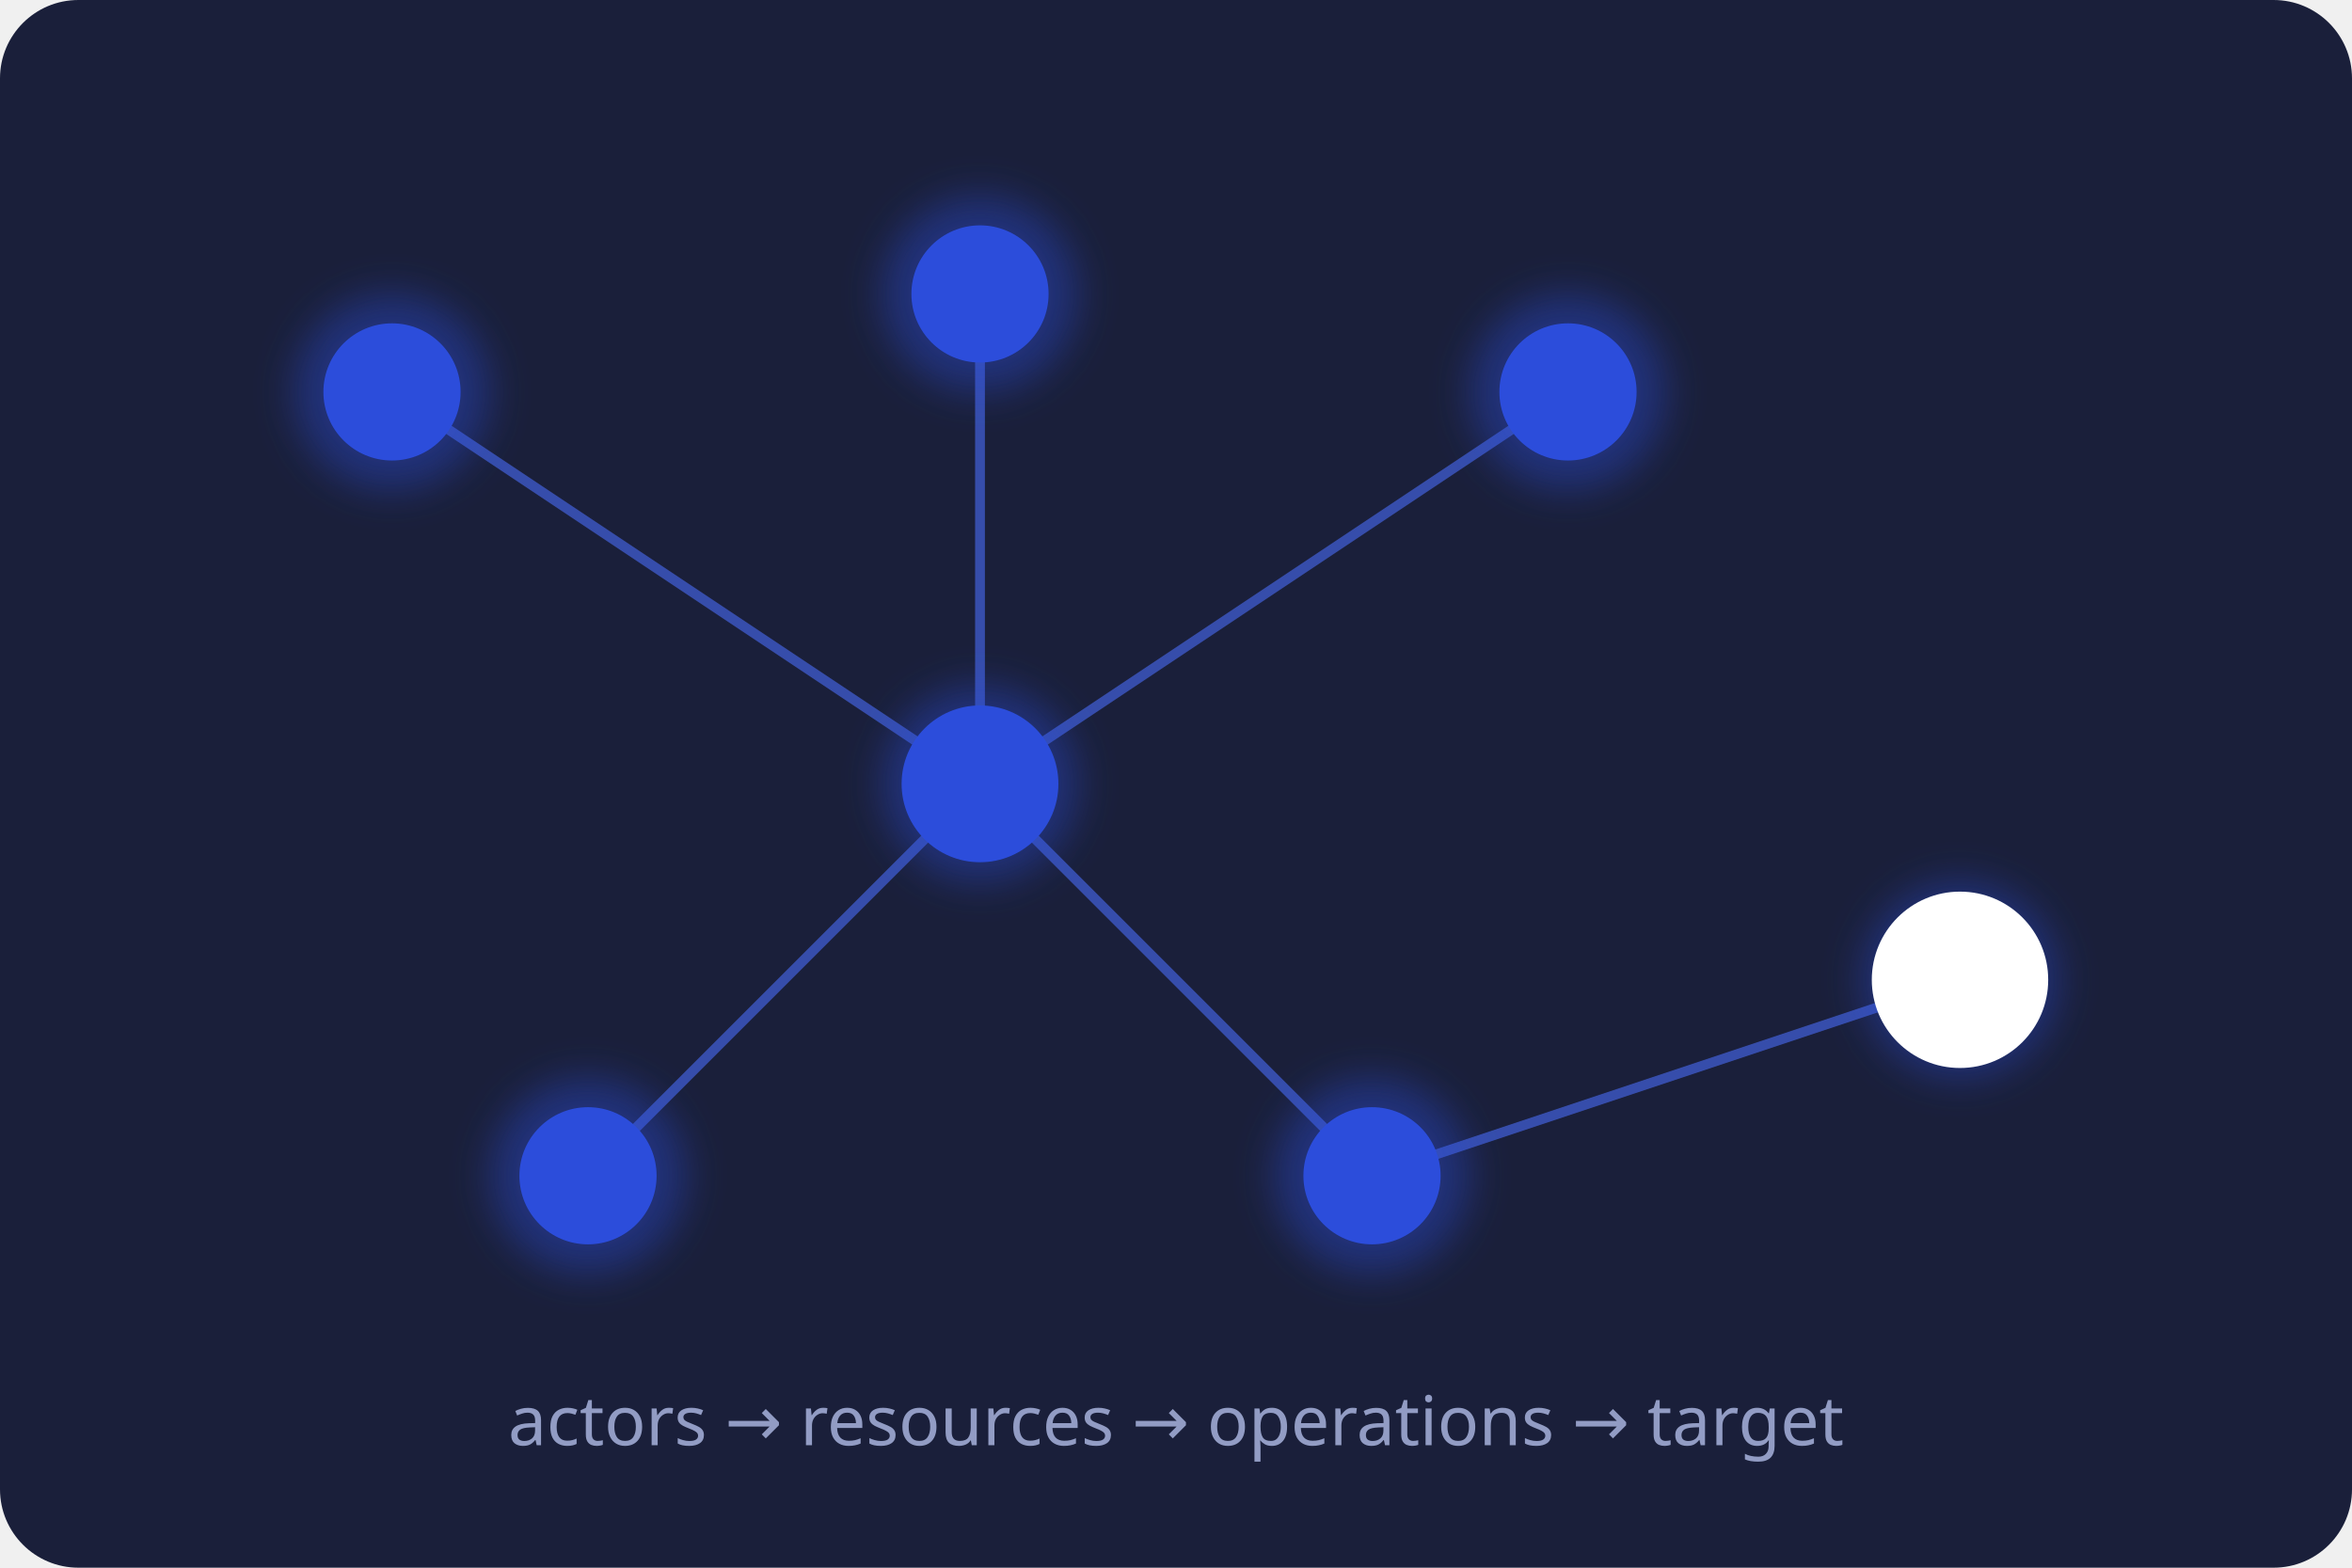
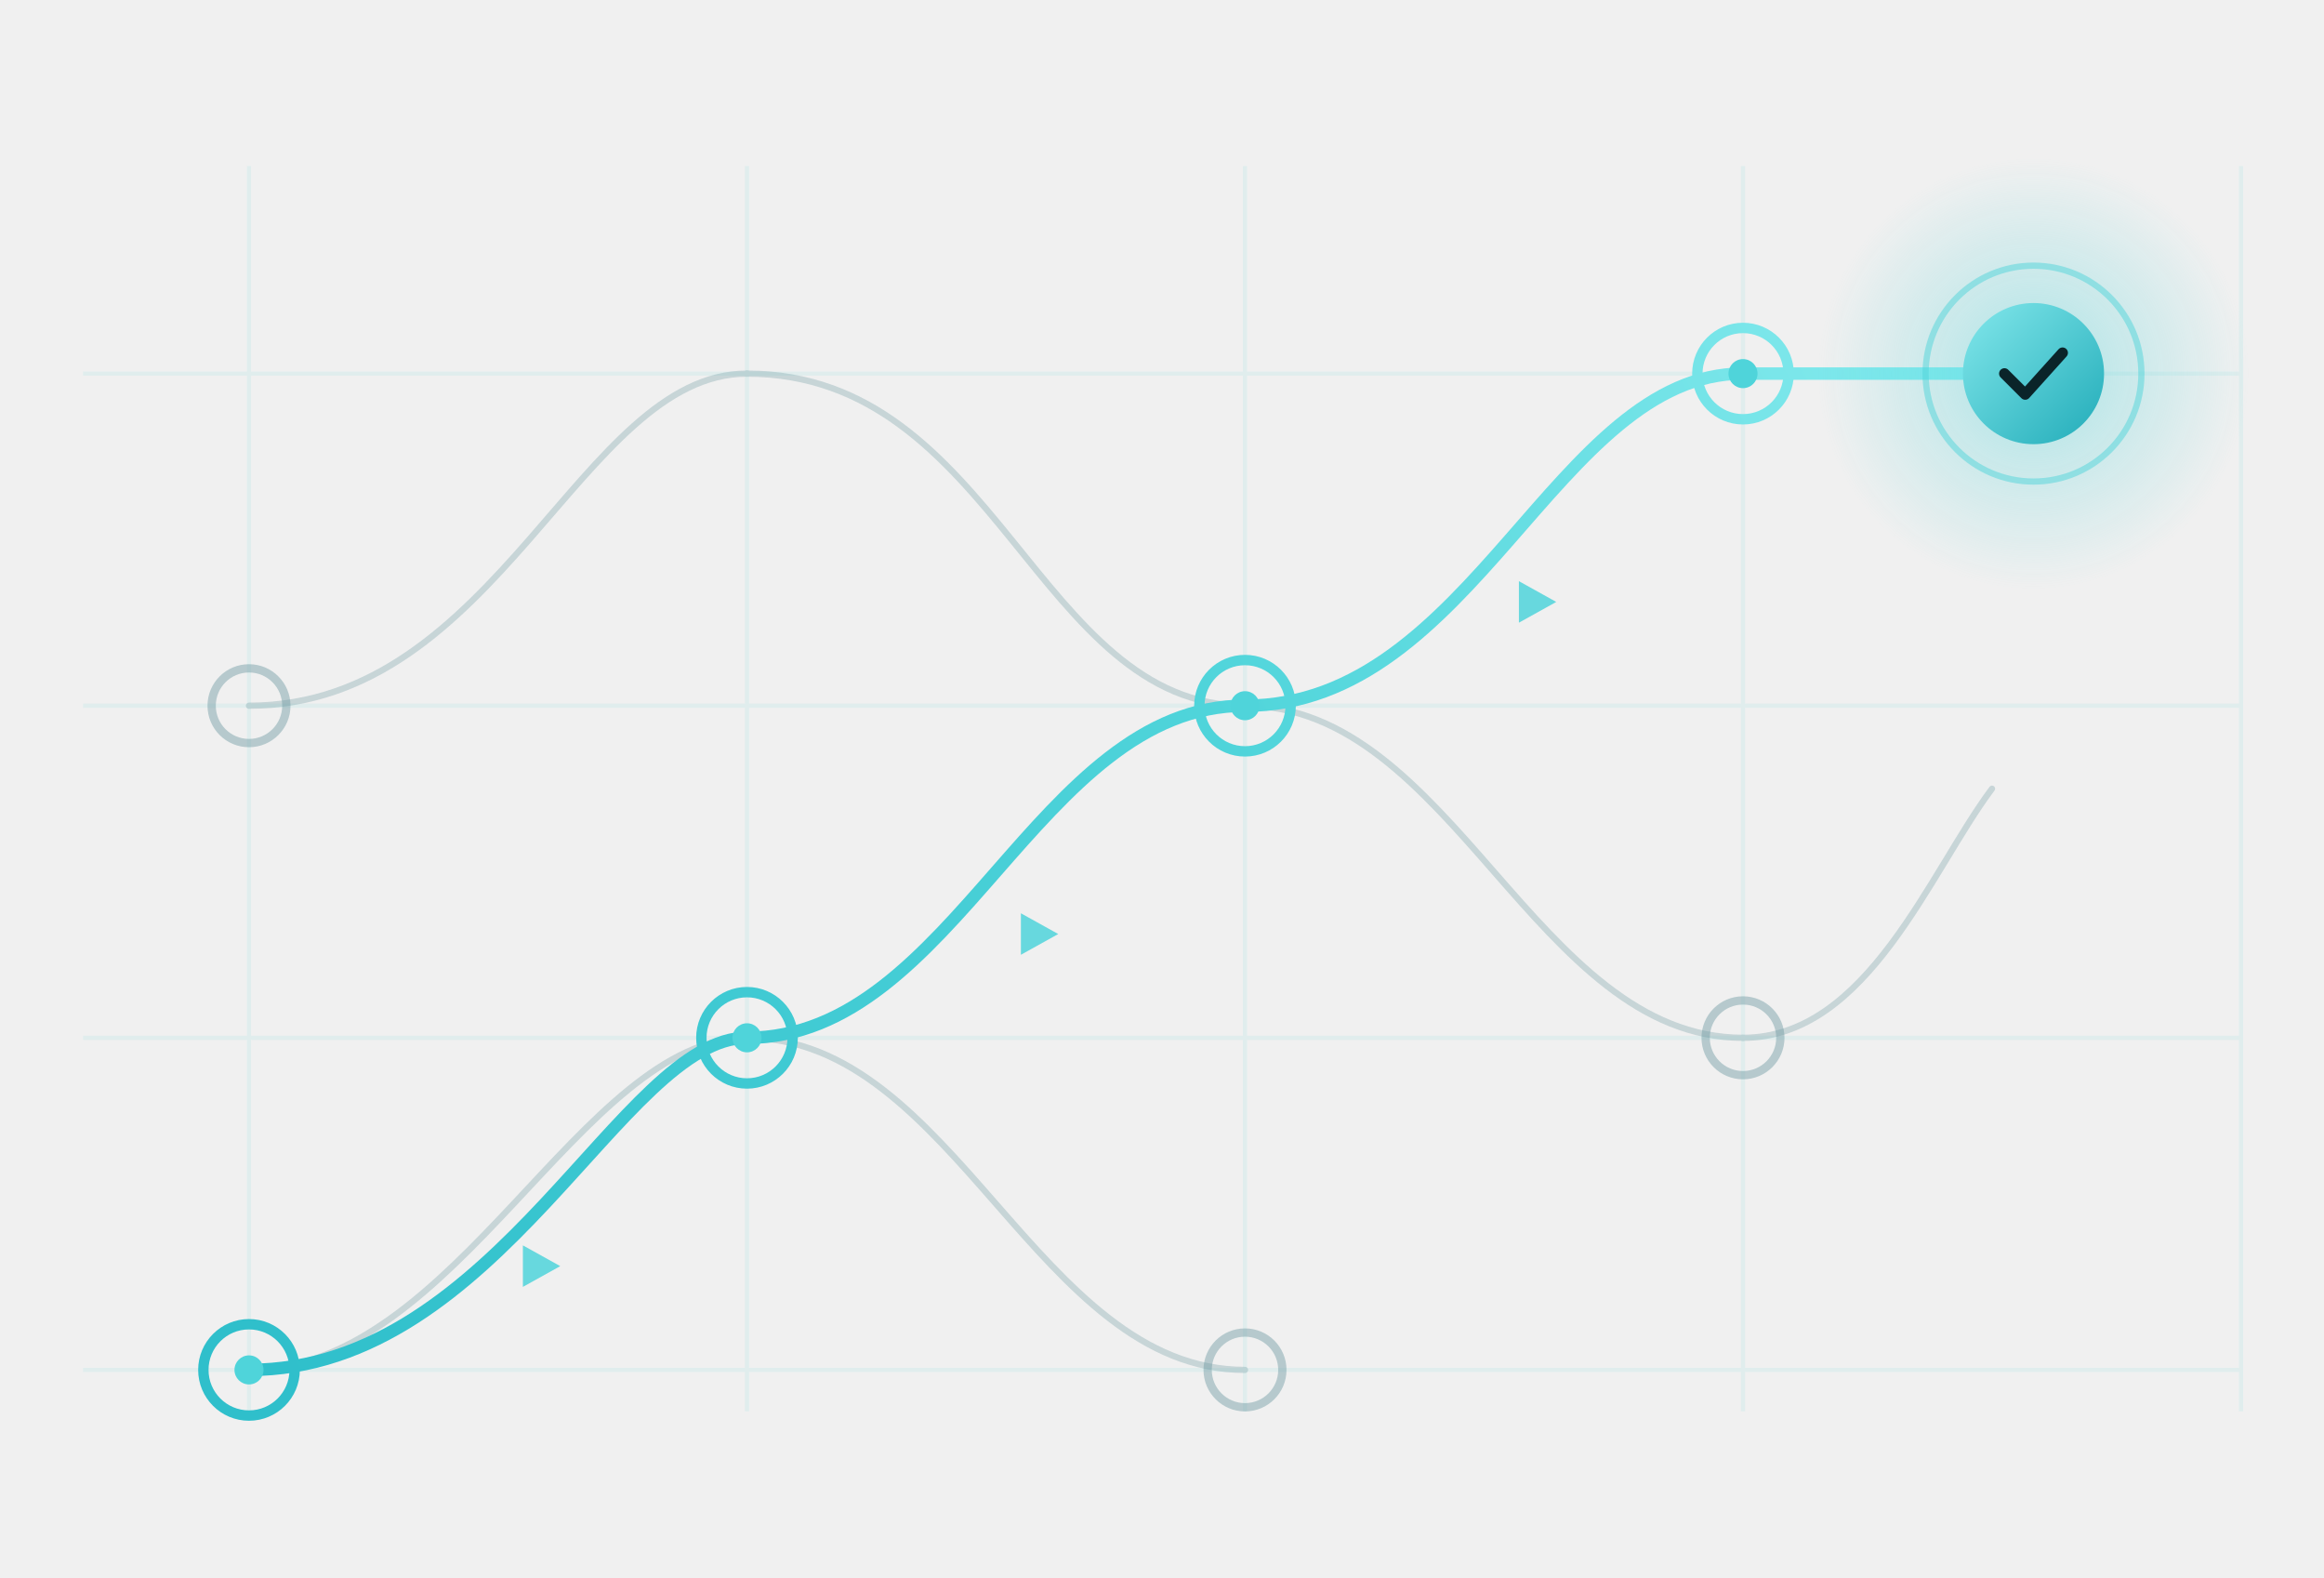
- <svg xmlns="http://www.w3.org/2000/svg" viewBox="0 0 480 320" width="480" height="320">
+ <svg xmlns="http://www.w3.org/2000/svg" viewBox="0 0 560 380" width="560" height="380" fill="none" role="img" aria-label="A request dependency graph with one resolved execution chain highlighted.">
  <defs>
-     <linearGradient id="bg" x1="0" y1="0" x2="0" y2="320">
-       <stop offset="0" stop-color="#1a1f3a" />
-       <stop offset="1" stop-color="#0a0d1a" />
+     <linearGradient id="h-thread" x1="60" y1="320" x2="500" y2="90" gradientUnits="userSpaceOnUse">
+       <stop offset="0" stop-color="#2FBFCB" />
+       <stop offset="0.55" stop-color="#4FD4DA" />
+       <stop offset="1" stop-color="#8BEDF0" />
    </linearGradient>
-     <linearGradient id="node" x1="0" y1="0" x2="40" y2="40" gradientUnits="userSpaceOnUse">
-       <stop offset="0" stop-color="#6a8aff" />
-       <stop offset="1" stop-color="#2c4ddb" />
+     <linearGradient id="h-target" x1="470" y1="70" x2="510" y2="110" gradientUnits="userSpaceOnUse">
+       <stop offset="0" stop-color="#8BEDF0" />
+       <stop offset="1" stop-color="#18A6B4" />
    </linearGradient>
-     <filter id="glow">
-       <feGaussianBlur stdDeviation="4" />
-     </filter>
+     <radialGradient id="h-halo" cx="490" cy="90" r="52" gradientUnits="userSpaceOnUse">
+       <stop offset="0" stop-color="#4FD4DA" stop-opacity="0.42" />
+       <stop offset="1" stop-color="#4FD4DA" stop-opacity="0" />
+     </radialGradient>
  </defs>
-   <rect width="480" height="320" fill="url(#bg)" rx="16" />
-   <g stroke="#4a6cf7" stroke-width="2" stroke-linecap="round" opacity="0.6">
-     <line x1="80" y1="80" x2="200" y2="160" />
-     <line x1="200" y1="60" x2="200" y2="160" />
-     <line x1="320" y1="80" x2="200" y2="160" />
-     <line x1="200" y1="160" x2="120" y2="240" />
-     <line x1="200" y1="160" x2="280" y2="240" />
-     <line x1="280" y1="240" x2="400" y2="200" />
+   <g stroke="#4FD4DA" stroke-width="1" opacity="0.1">
+     <path d="M60 40V340M180 40V340M300 40V340M420 40V340M540 40V340" />
+     <path d="M20 90H540M20 170H540M20 250H540M20 330H540" />
  </g>
-   <g filter="url(#glow)" opacity="0.4">
-     <circle cx="80" cy="80" r="20" fill="url(#node)" />
-     <circle cx="200" cy="60" r="20" fill="url(#node)" />
-     <circle cx="320" cy="80" r="20" fill="url(#node)" />
-     <circle cx="200" cy="160" r="20" fill="url(#node)" />
-     <circle cx="120" cy="240" r="20" fill="url(#node)" />
-     <circle cx="280" cy="240" r="20" fill="url(#node)" />
-     <circle cx="400" cy="200" r="20" fill="url(#node)" />
+   <g stroke="#6E9AA2" stroke-width="1.5" opacity="0.32" stroke-linecap="round">
+     <path d="M60 170C120 170 140 90 180 90" />
+     <path d="M180 250C230 250 250 330 300 330" />
+     <path d="M300 170C350 170 370 250 420 250" />
+     <path d="M420 250C450 250 465 210 480 190" />
+     <path d="M60 330C110 330 140 250 180 250" />
+     <path d="M180 90C240 90 250 170 300 170" />
  </g>
-   <g>
-     <circle cx="80" cy="80" r="14" fill="url(#node)" />
-     <circle cx="200" cy="60" r="14" fill="url(#node)" />
-     <circle cx="320" cy="80" r="14" fill="url(#node)" />
-     <circle cx="200" cy="160" r="16" fill="url(#node)" />
-     <circle cx="120" cy="240" r="14" fill="url(#node)" />
-     <circle cx="280" cy="240" r="14" fill="url(#node)" />
-     <circle cx="400" cy="200" r="18" fill="#fff" />
+   <path d="M60 330C120 330 150 250 180 250C230 250 250 170 300 170C355 170 375 90 420 90C450 90 468 90 486 90" stroke="url(#h-thread)" stroke-width="3" stroke-linecap="round" />
+   <g fill="#4FD4DA" opacity="0.85">
+     <path d="M126 300l9 5-9 5z" />
+     <path d="M246 220l9 5-9 5z" />
+     <path d="M366 140l9 5-9 5z" />
  </g>
-   <text x="240" y="295" text-anchor="middle" font-family="ui-sans-serif, system-ui, sans-serif" font-size="14" fill="#c5d2ff" opacity="0.7">
-     actors → resources → operations → target
-   </text>
+   <g stroke="#6E9AA2" stroke-width="2" opacity="0.45">
+     <circle cx="60" cy="170" r="9" />
+     <circle cx="300" cy="330" r="9" />
+     <circle cx="420" cy="250" r="9" />
+   </g>
+   <g stroke="url(#h-thread)" stroke-width="2.5">
+     <circle cx="60" cy="330" r="11" />
+     <circle cx="180" cy="250" r="11" />
+     <circle cx="300" cy="170" r="11" />
+     <circle cx="420" cy="90" r="11" />
+   </g>
+   <g fill="#4FD4DA">
+     <circle cx="60" cy="330" r="3.5" />
+     <circle cx="180" cy="250" r="3.5" />
+     <circle cx="300" cy="170" r="3.5" />
+     <circle cx="420" cy="90" r="3.5" />
+   </g>
+   <circle cx="490" cy="90" r="52" fill="url(#h-halo)" />
+   <circle cx="490" cy="90" r="17" fill="url(#h-target)" />
+   <circle cx="490" cy="90" r="26" stroke="#4FD4DA" stroke-width="1.5" opacity="0.5" />
+   <path d="M483 90l5 5 9-10" stroke="#0A2429" stroke-width="2.6" stroke-linecap="round" stroke-linejoin="round" />
</svg>
